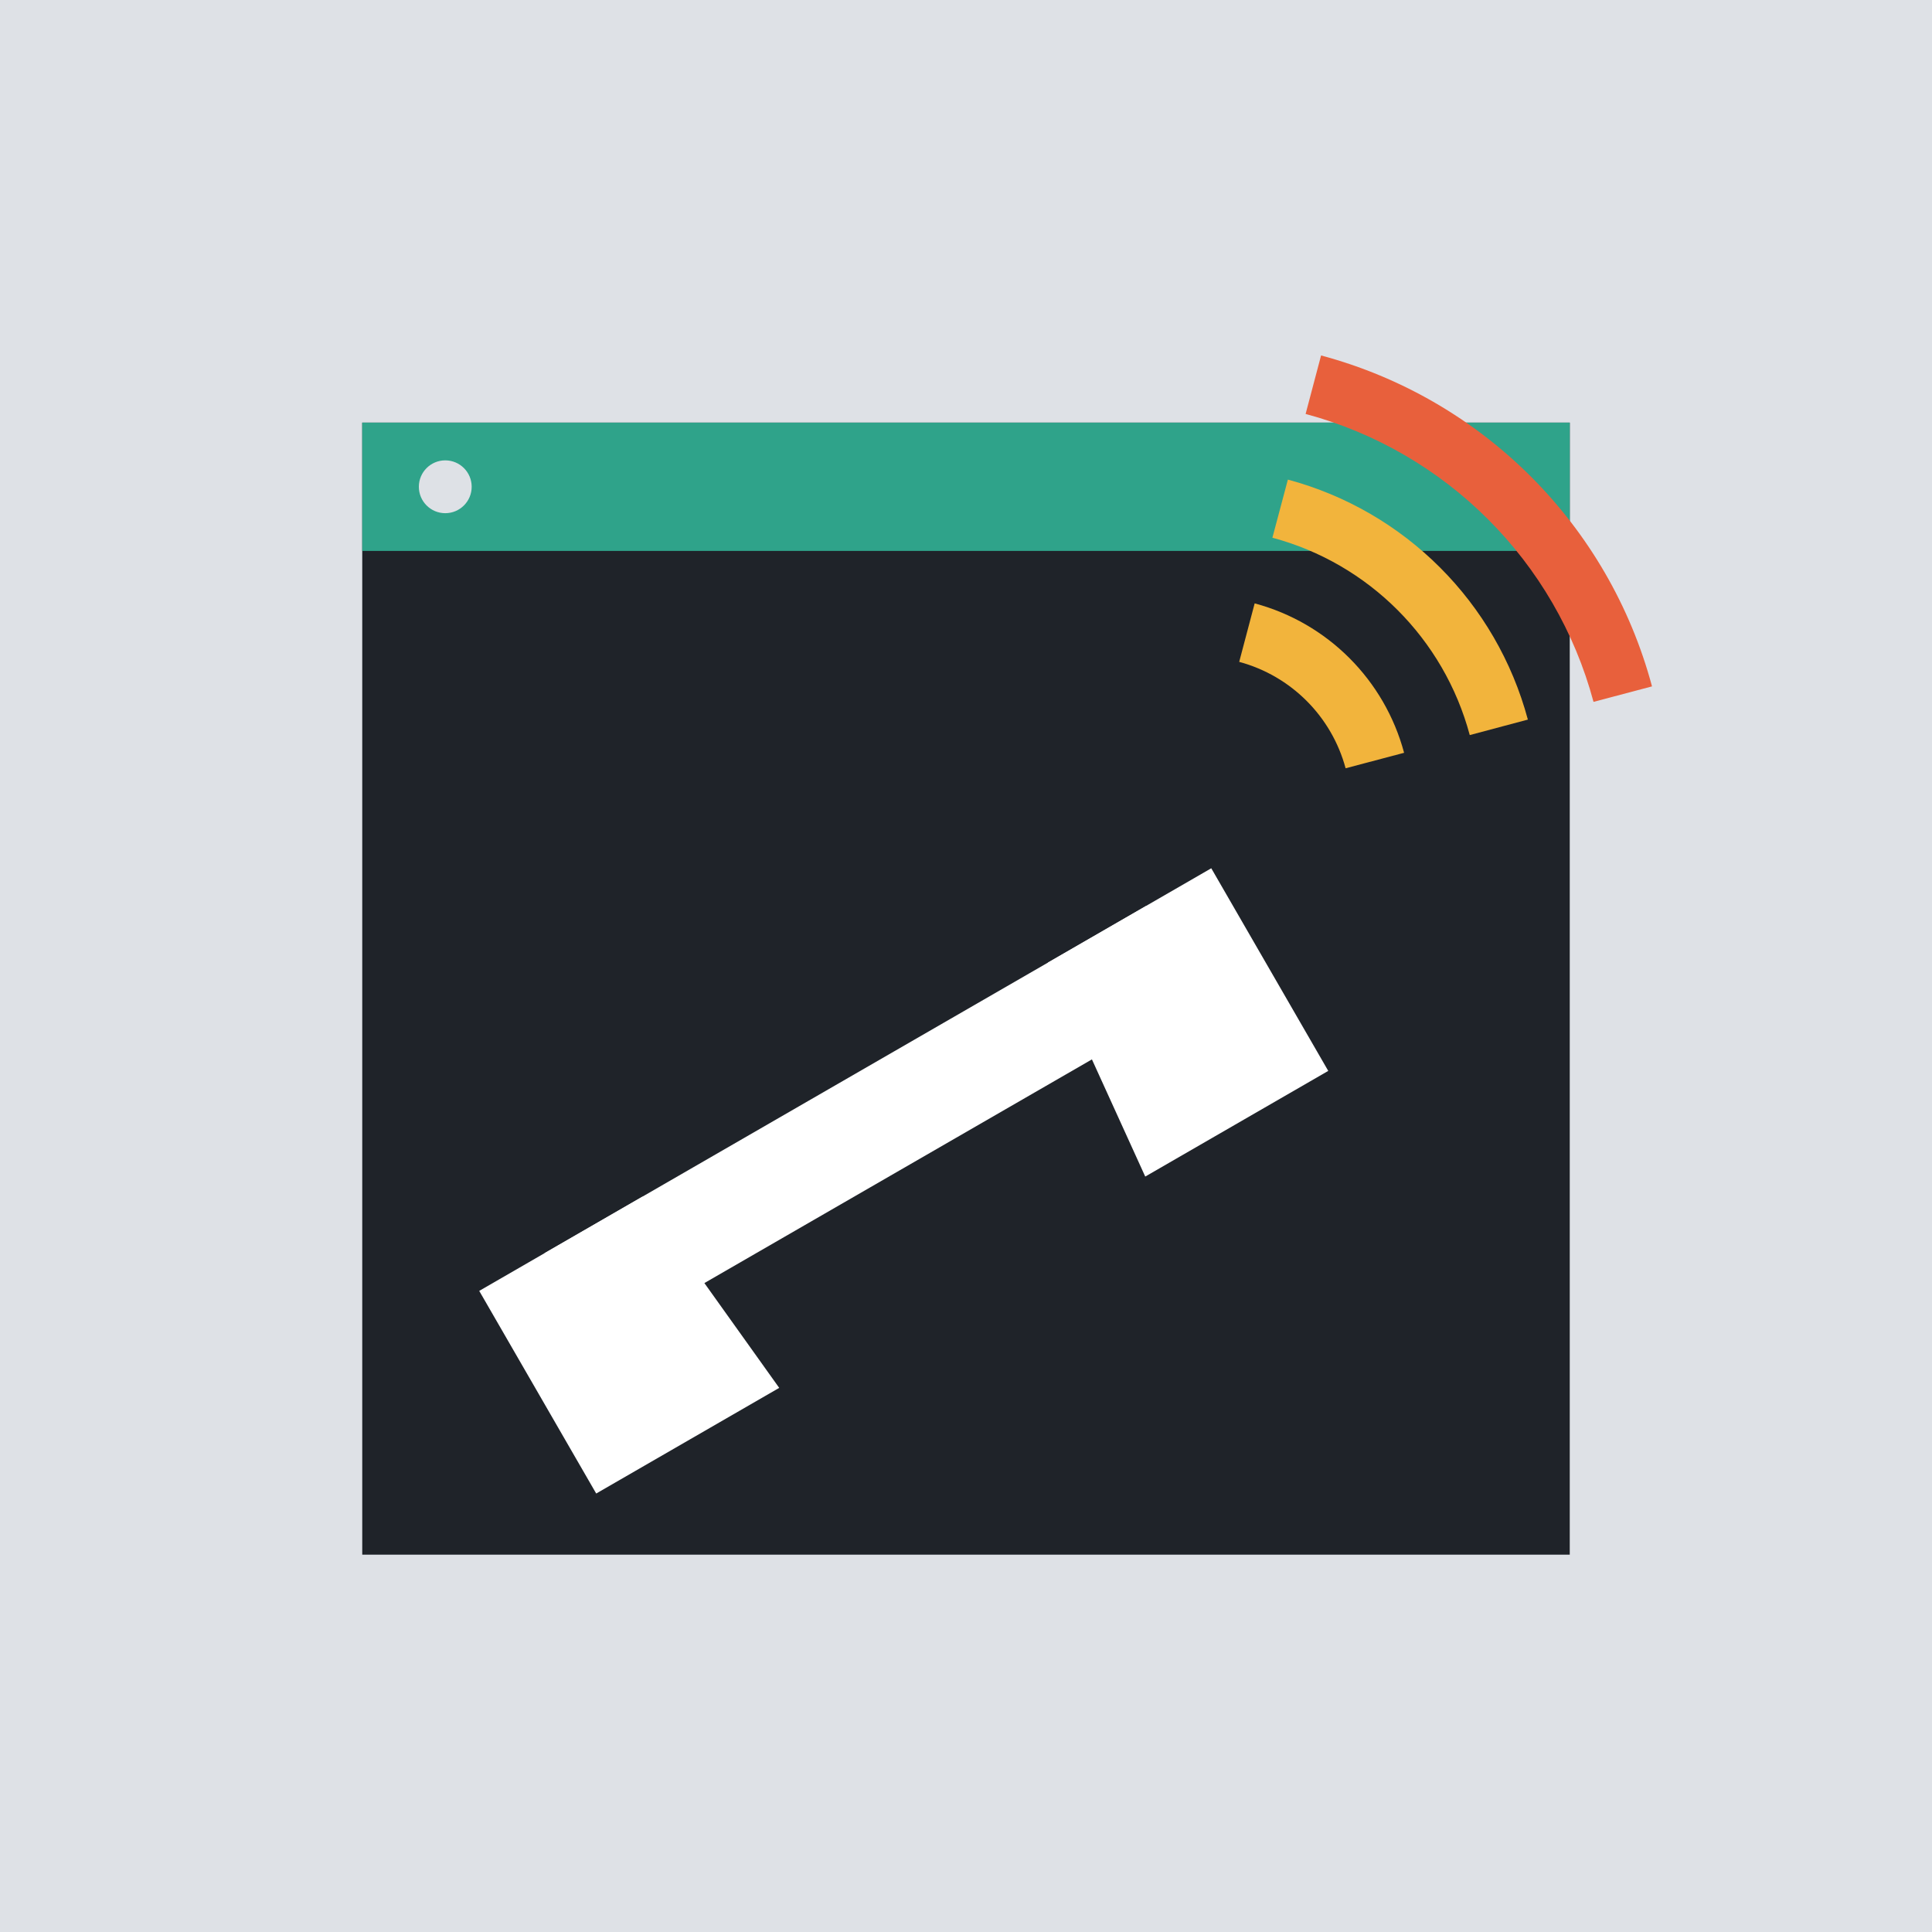
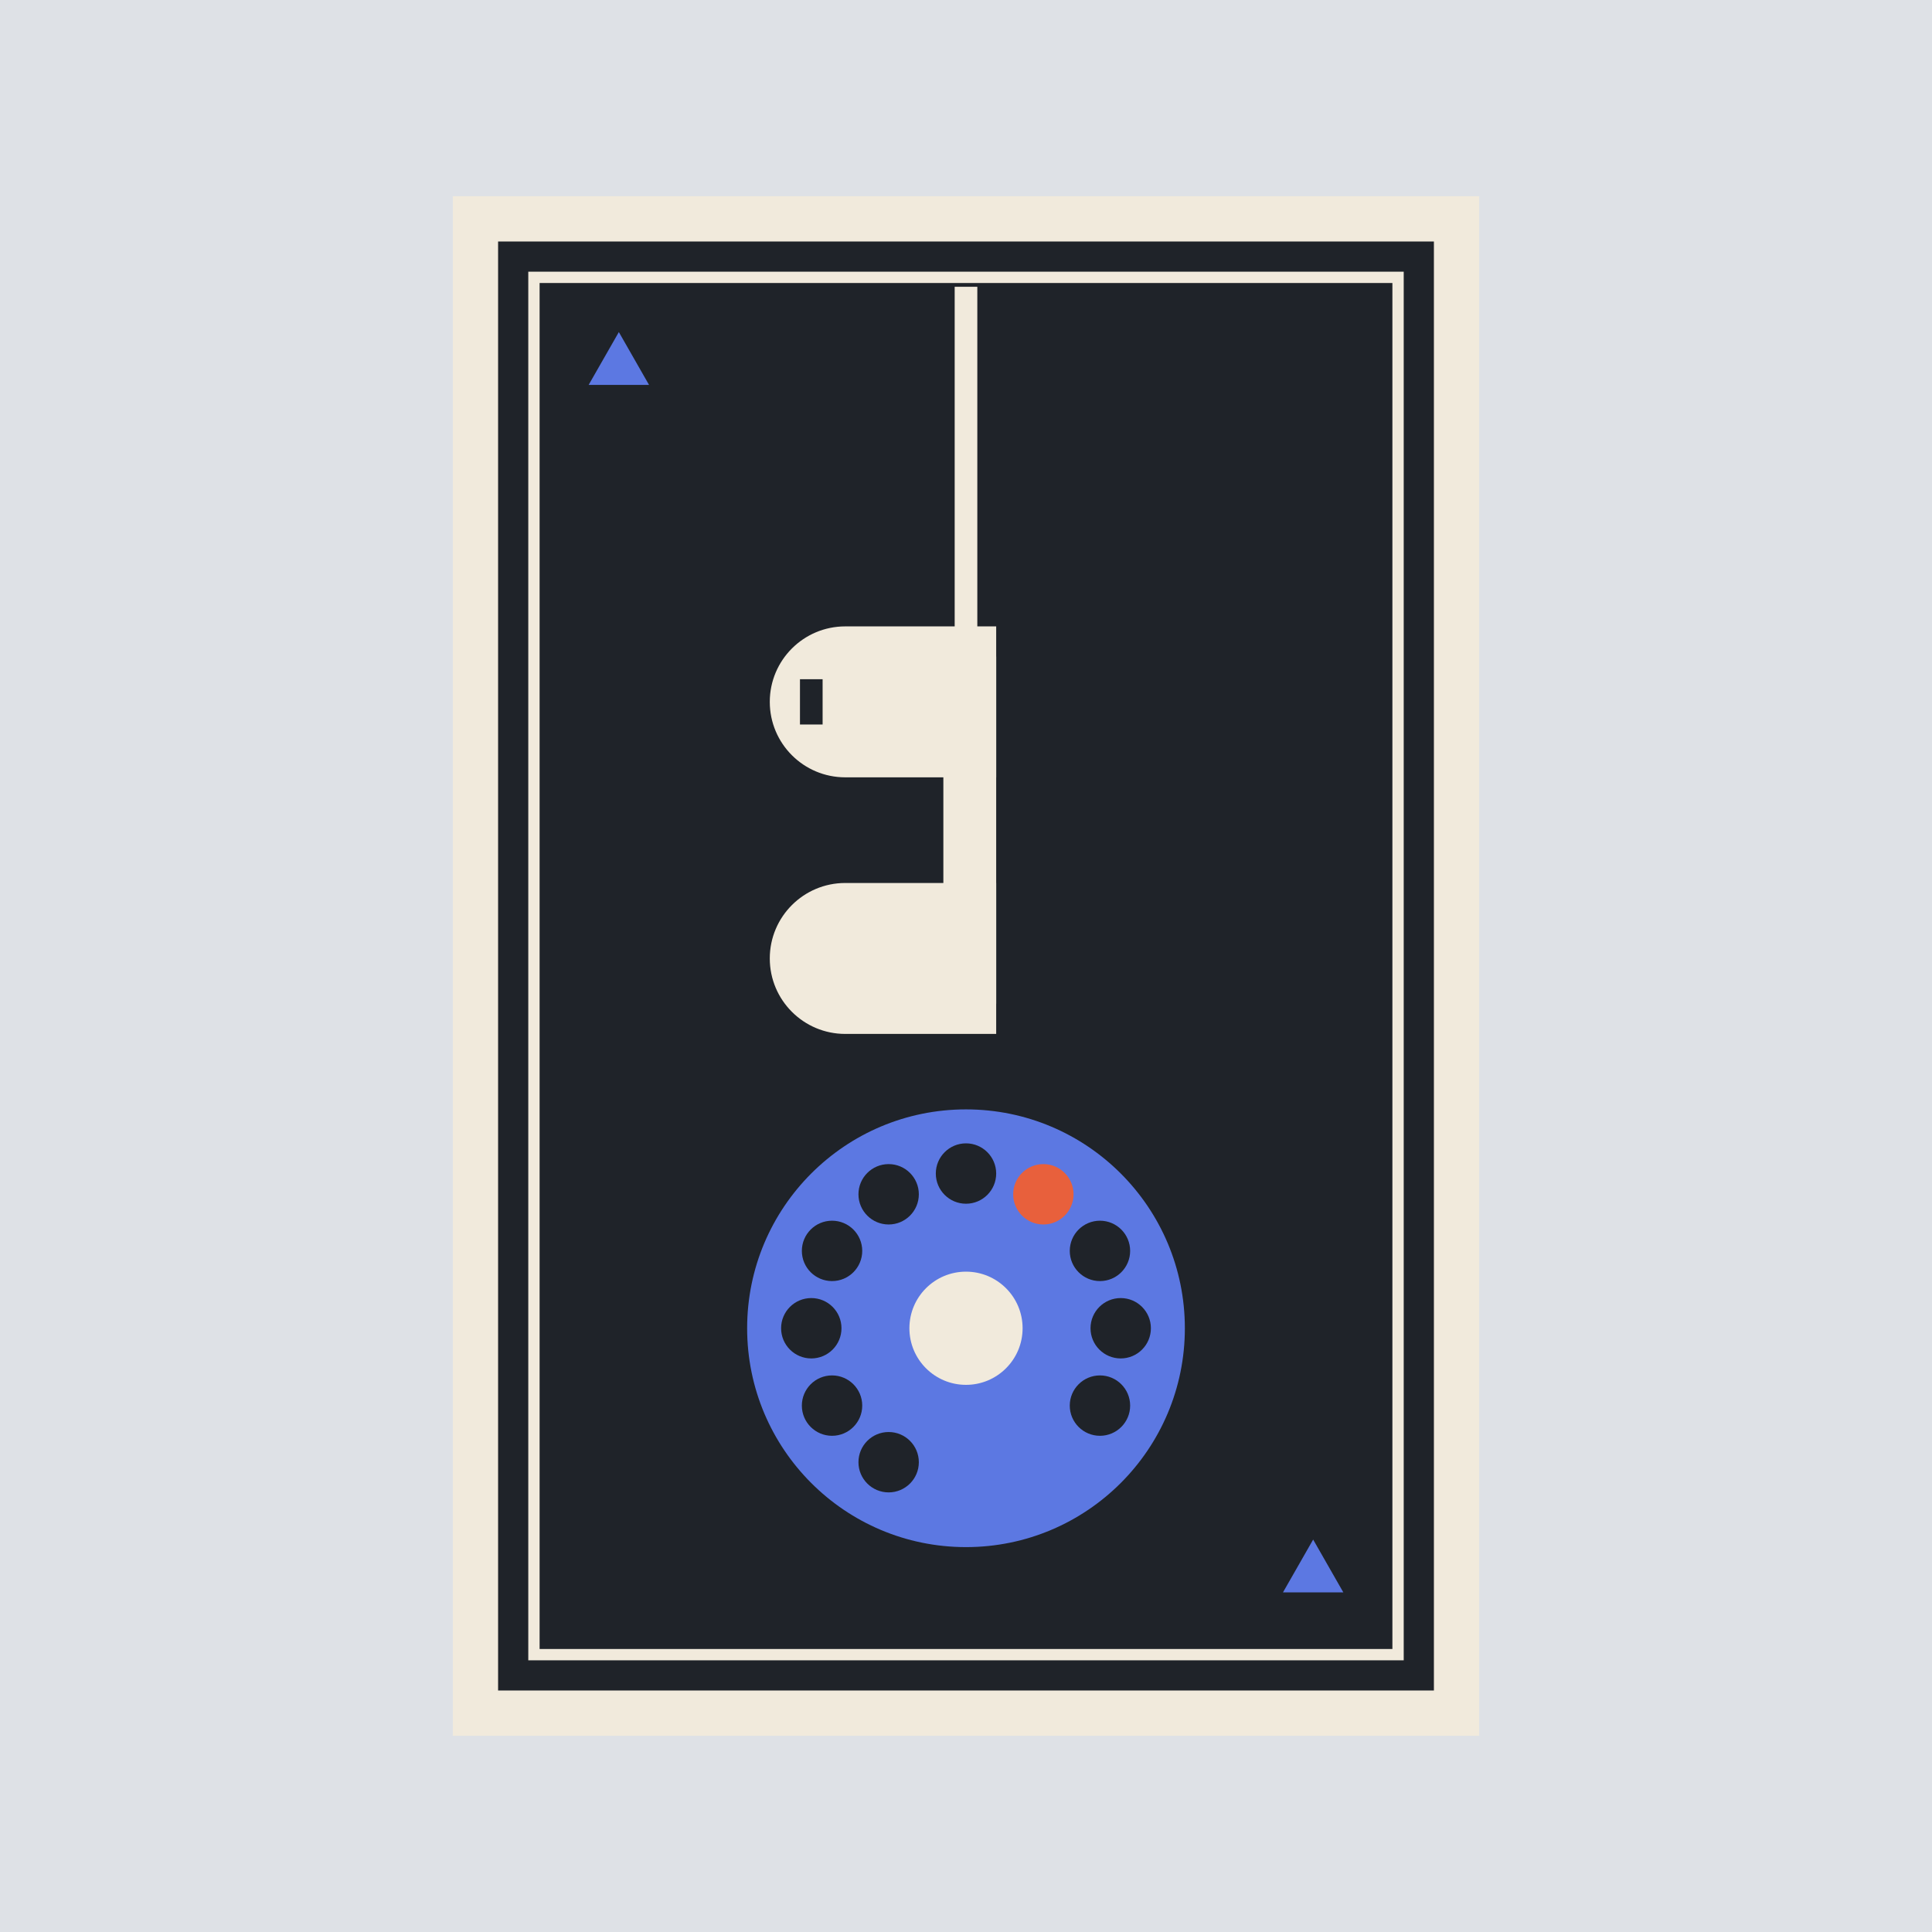
<svg xmlns="http://www.w3.org/2000/svg" viewBox="0 0 512 512">
  <rect width="512" height="512" fill="#DEE1E6" />
-   <rect x="96" y="112" width="320" height="300" fill="#1F2329" />
-   <rect x="96" y="112" width="320" height="34" fill="#2FA38A" />
-   <circle cx="118" cy="129" r="7" fill="#DEE1E6" />
-   <polygon points="144.3,332.1 303.7,240.1 317.7,264.4 158.3,356.4" fill="#FFFFFF" />
-   <polygon points="127.0,342.1 170.3,317.1 206.5,367.8 158.0,395.8" fill="#FFFFFF" />
-   <polygon points="277.7,255.1 321.0,230.1 352.0,283.8 303.5,311.8" fill="#FFFFFF" />
-   <path d="M332.5 159.9 A56 56 0 0 1 372.1 199.5 L356.6 203.6 A40 40 0 0 0 328.4 175.4z" fill="#F2B43C" />
-   <path d="M341.3 127.1 A90 90 0 0 1 404.9 190.7 L389.5 194.8 A74 74 0 0 0 337.2 142.5z" fill="#F2B43C" />
-   <path d="M350.1 94.2 A124 124 0 0 1 437.8 181.9 L422.3 186.0 A108 108 0 0 0 346.0 109.7z" fill="#E8603C" />
+   <rect x="120" y="52" width="272" height="408" fill="#F1EADC" />
+   <rect x="132" y="64" width="248" height="384" fill="#1F2329" />
+   <rect x="140" y="72" width="232" height="368" fill="#F1EADC" />
+   <rect x="143" y="75" width="226" height="362" fill="#1F2329" />
+   <polygon points="164.0,88.0 172.0,102.0 156.0,102.0" fill="#5C78E2" />
+   <polygon points="348.0,408.0 356.0,422.0 340.0,422.0" fill="#5C78E2" />
+   <rect x="253" y="76" width="6" height="92" fill="#F1EADC" />
+   <rect x="250" y="174" width="14" height="92" fill="#F1EADC" />
+   <path d="M264 166 h-40 a20 20 0 0 0 0 40 h40z" fill="#F1EADC" />
+   <path d="M264 234 h-40 a20 20 0 0 0 0 40 h40z" fill="#F1EADC" />
+   <rect x="212" y="180" width="6" height="12" fill="#1F2329" />
+   <circle cx="256" cy="352" r="58" fill="#5C78E2" />
+   <circle cx="235.5" cy="387.5" r="8" fill="#1F2329" />
+   <circle cx="220.5" cy="372.5" r="8" fill="#1F2329" />
+   <circle cx="215.0" cy="352.0" r="8" fill="#1F2329" />
+   <circle cx="220.5" cy="331.5" r="8" fill="#1F2329" />
+   <circle cx="235.5" cy="316.5" r="8" fill="#1F2329" />
+   <circle cx="256.0" cy="311.0" r="8" fill="#1F2329" />
+   <circle cx="276.5" cy="316.5" r="8" fill="#E8603C" />
+   <circle cx="291.5" cy="331.5" r="8" fill="#1F2329" />
+   <circle cx="297.0" cy="352.0" r="8" fill="#1F2329" />
+   <circle cx="291.5" cy="372.5" r="8" fill="#1F2329" />
+   <circle cx="256" cy="352" r="15" fill="#F1EADC" />
</svg>
